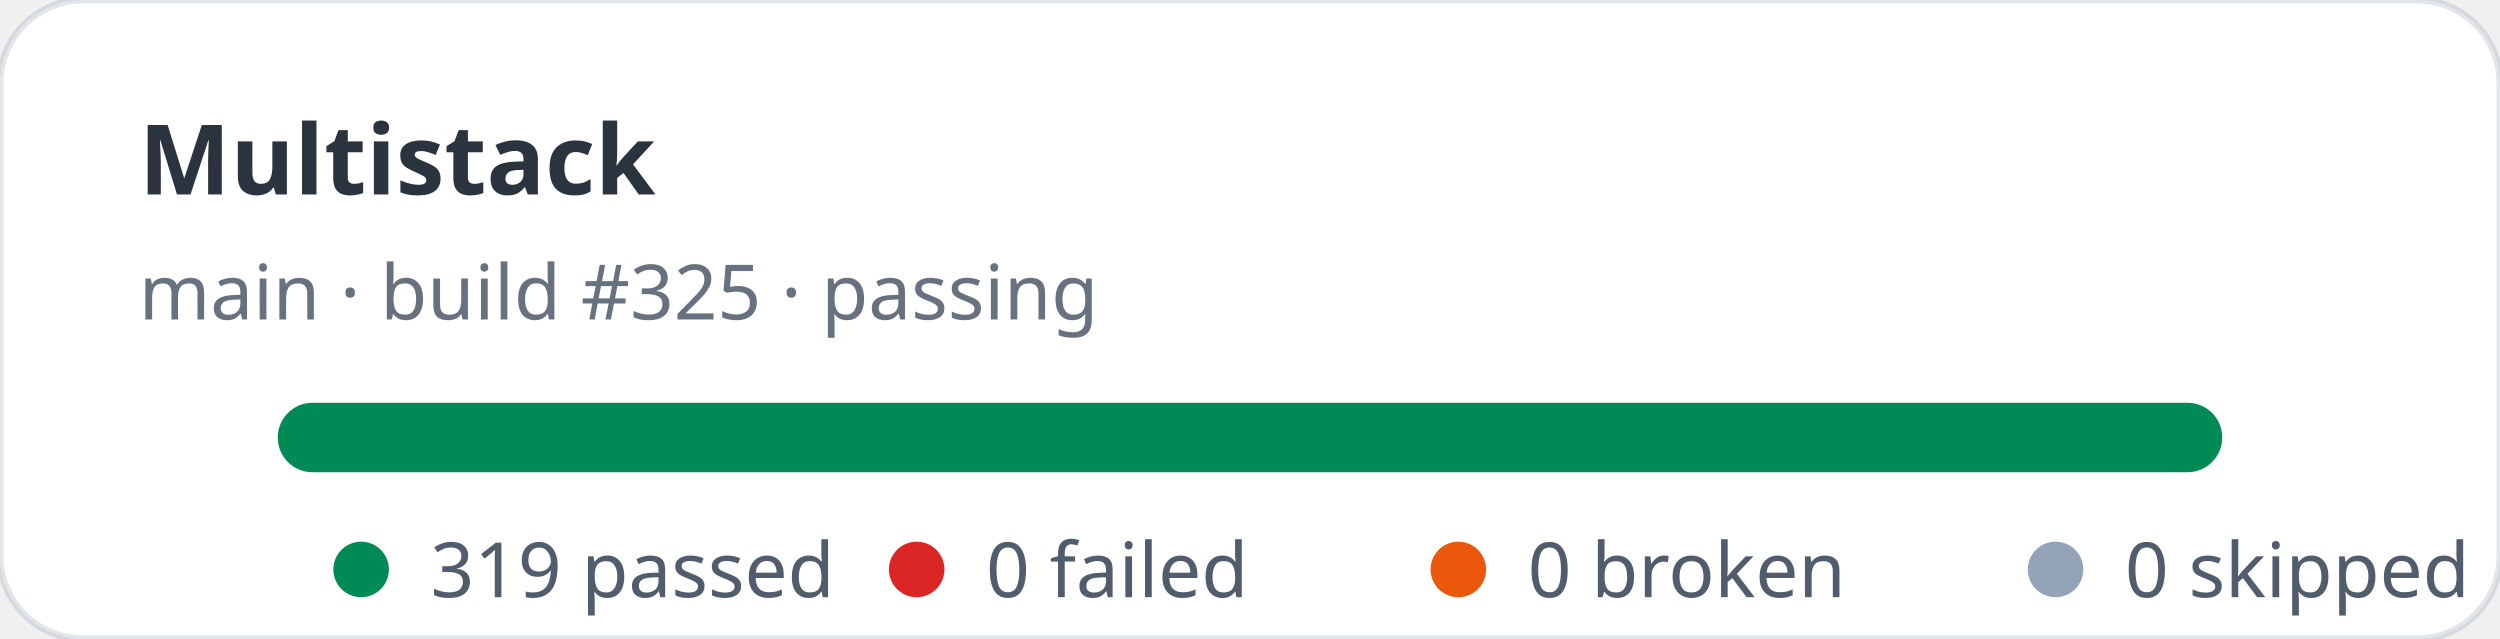
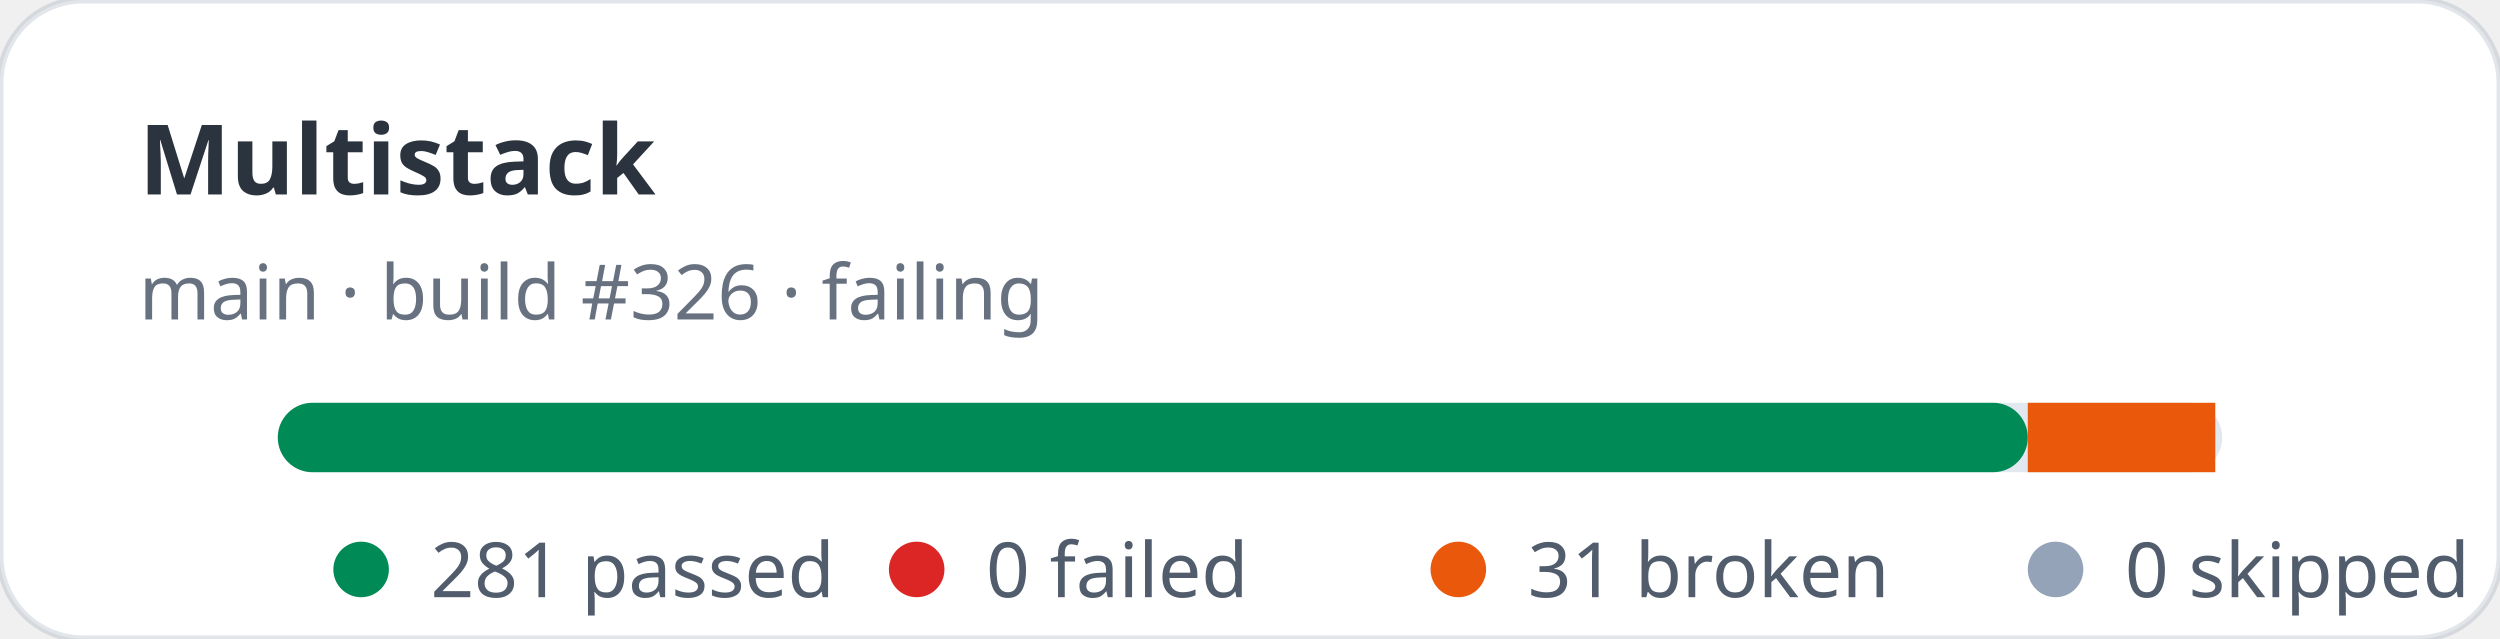
- <svg xmlns="http://www.w3.org/2000/svg" width="360" height="92" viewBox="0 0 360 92" role="img" aria-label="Multistack stats: 319 passed, 0 failed">
+ <svg xmlns="http://www.w3.org/2000/svg" width="360" height="92" viewBox="0 0 360 92" role="img" aria-label="Multistack stats: 281 passed, 0 failed">
  <rect width="360" height="92" rx="12" fill="#ffffff" stroke="rgba(11,48,86,0.12)" />
  <text x="20" y="28" fill="rgba(1,10,24,0.83)" font-family="ui-sans-serif,system-ui,sans-serif" font-size="14" font-weight="700">Multistack</text>
-   <text x="20" y="46" fill="rgba(2,19,44,0.6)" font-family="ui-sans-serif,system-ui,sans-serif" font-size="11">main · build #325 · passing</text>
+   <text x="20" y="46" fill="rgba(2,19,44,0.6)" font-family="ui-sans-serif,system-ui,sans-serif" font-size="11">main · build #326 · failing</text>
  <rect x="40" y="58" width="280" height="10" rx="5" fill="#e2e8f0" />
-   <rect x="40" y="58" width="280" height="10" rx="5" fill="#008a56" />
+   <rect x="40" y="58" width="252" height="10" rx="5" fill="#008a56" />
+   <rect x="292" y="58" width="27" height="10" fill="#ea580c" />
  <g font-family="ui-sans-serif,system-ui,sans-serif" font-size="11" fill="rgba(1,18,40,0.68)">
    <circle cx="52" cy="82" r="4" fill="#008a56" />
-     <text x="62" y="86">319 passed</text>
+     <text x="62" y="86">281 passed</text>
    <circle cx="132" cy="82" r="4" fill="#dc2626" />
    <text x="142" y="86">0 failed</text>
    <circle cx="210" cy="82" r="4" fill="#ea580c" />
-     <text x="220" y="86">0 broken</text>
+     <text x="220" y="86">31 broken</text>
    <circle cx="296" cy="82" r="4" fill="#94a3b8" />
    <text x="306" y="86">0 skipped</text>
  </g>
</svg>
